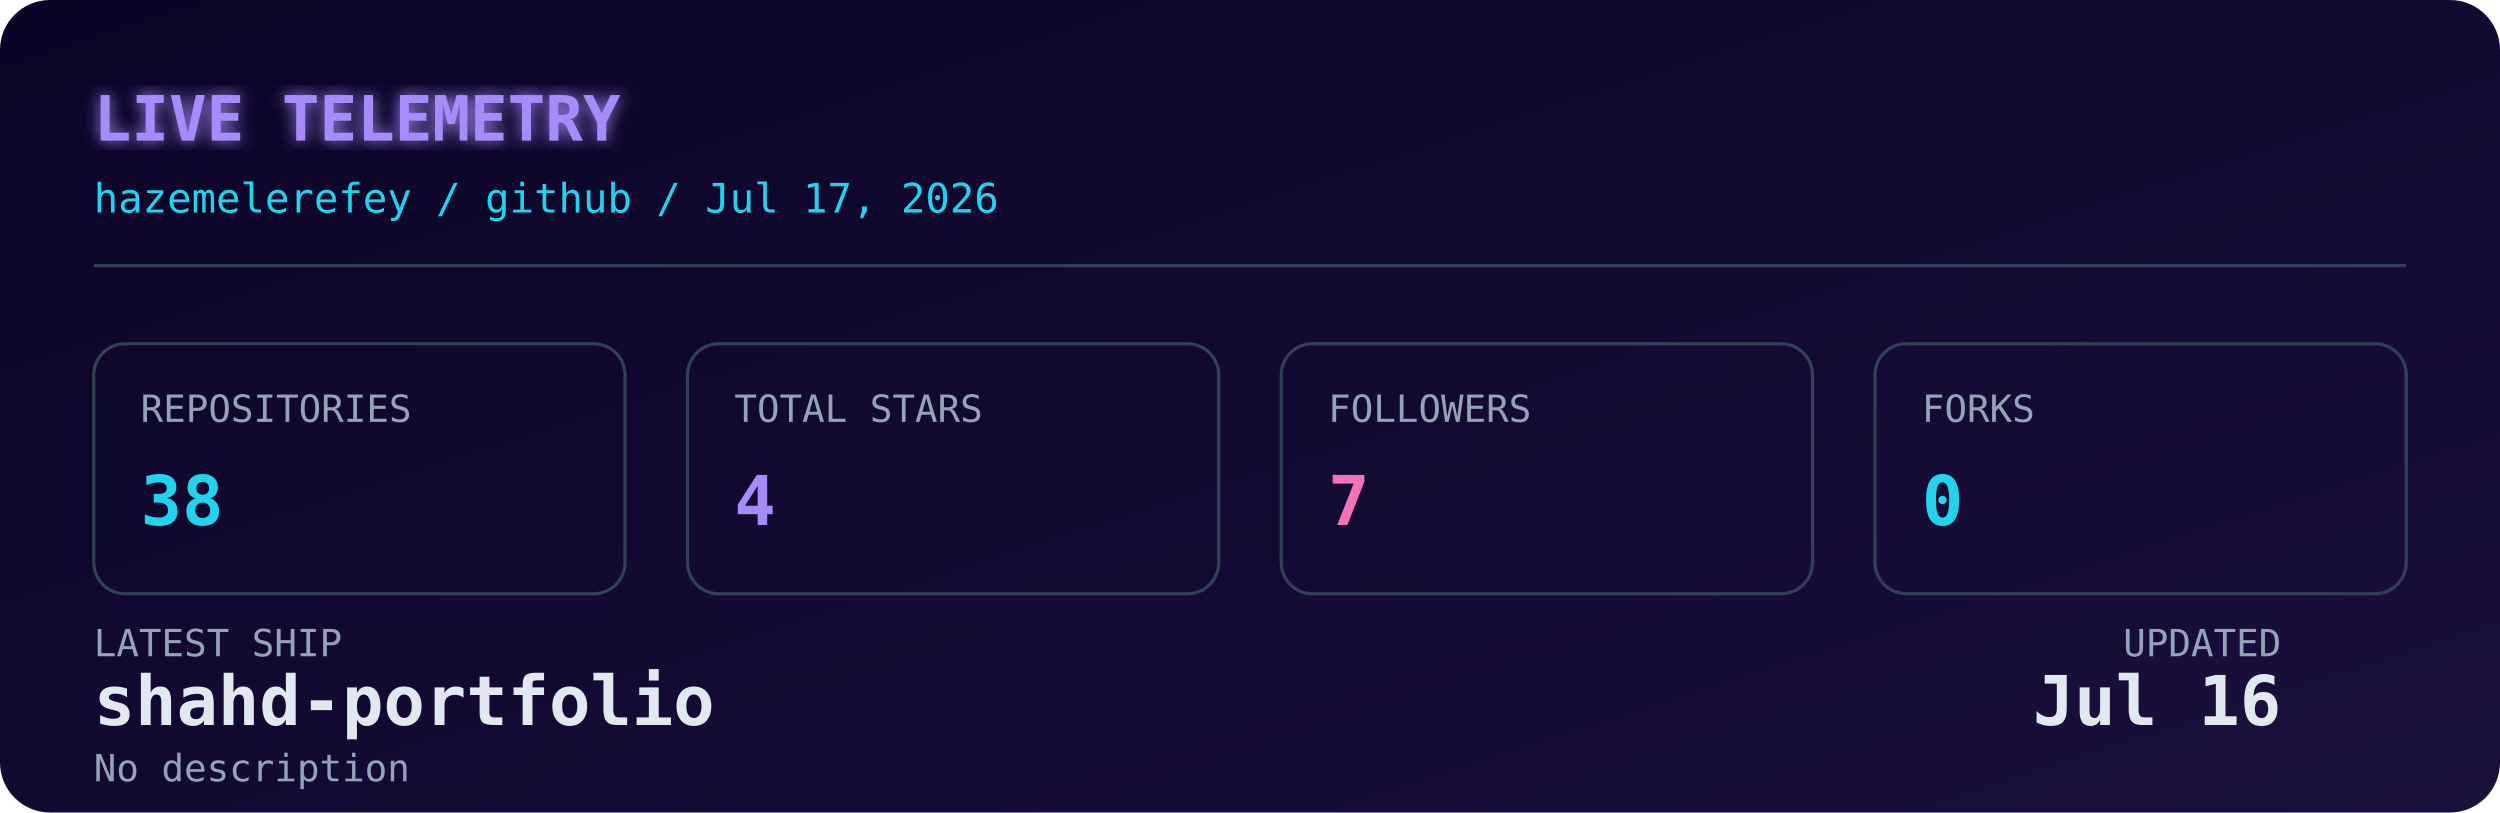
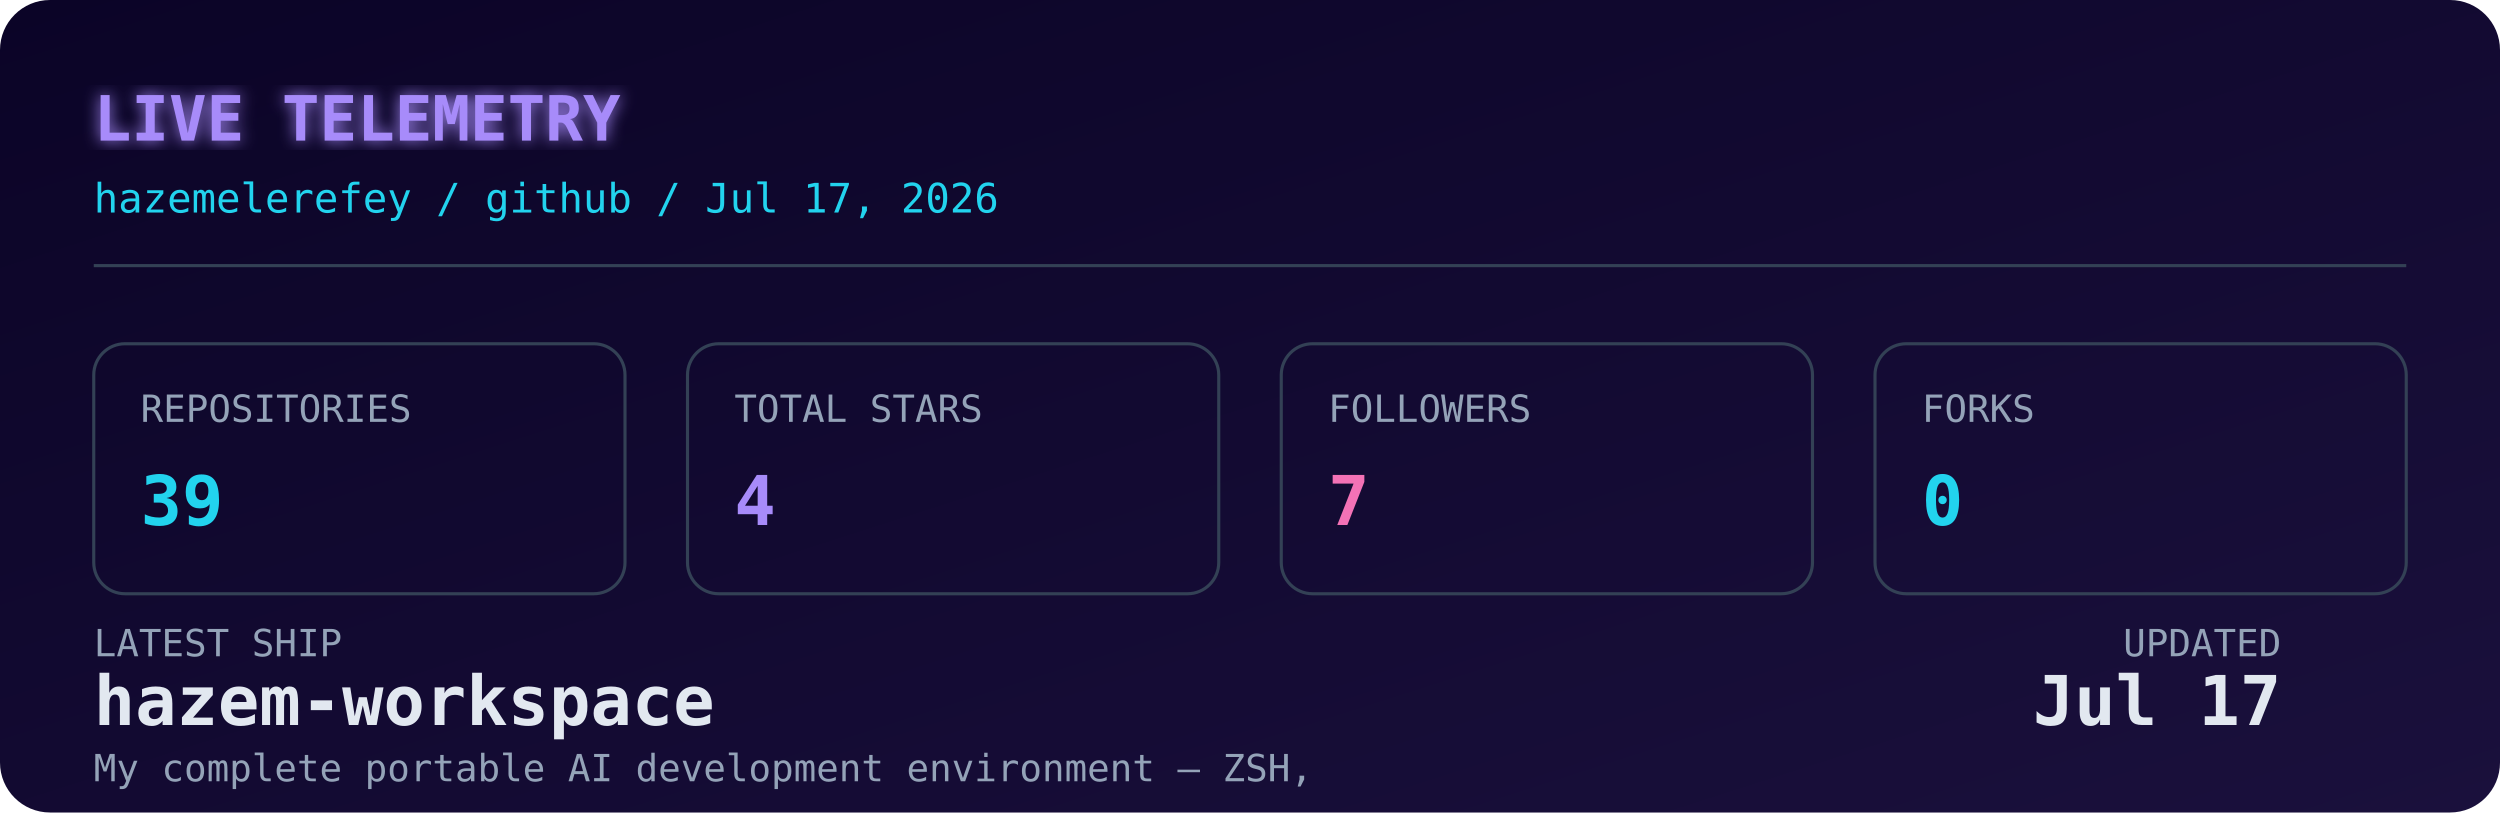
<svg xmlns="http://www.w3.org/2000/svg" width="800" height="260" viewBox="0 0 800 260" role="img" aria-label="Live GitHub dashboard for Hazem Elerefy">
  <defs>
    <linearGradient id="bg" x1="0" y1="0" x2="1" y2="1">
      <stop offset="0%" stop-color="#0b0427" />
      <stop offset="100%" stop-color="#1a103c" />
    </linearGradient>
    <filter id="glow" x="-20%" y="-20%" width="140%" height="140%">
      <feGaussianBlur stdDeviation="2.5" result="blur" />
      <feMerge>
        <feMergeNode in="blur" />
        <feMergeNode in="SourceGraphic" />
      </feMerge>
    </filter>
    <style>
      .mono { font-family: 'JetBrains Mono', 'SFMono-Regular', 'Fira Code', monospace; }
      .label { fill: #94a3b8; font-size: 12px; }
      .value { fill: #e2e8f0; font-size: 22px; font-weight: 700; }
      .accent { fill: #22d3ee; }
      .purple { fill: #a78bfa; }
      .pink { fill: #f472b6; }
      .title { fill: #a78bfa; font-size: 20px; font-weight: 700; }
      .subtitle { fill: #22d3ee; font-size: 13px; }
      .box { fill: none; stroke: #334155; stroke-width: 1; }
      @media (prefers-color-scheme: light) {
        .value { fill: #0f172a; }
        .label { fill: #475569; }
        .title { fill: #7c3aed; }
        .subtitle { fill: #0891b2; }
        .box { stroke: #cbd5e1; }
      }
    </style>
  </defs>
  <rect width="800" height="260" rx="16" fill="url(#bg)" />
  <text x="30" y="45" class="mono title" filter="url(#glow)">LIVE TELEMETRY</text>
  <text x="30" y="68" class="mono subtitle">hazemelerefey / github / Jul 17, 2026</text>
  <line x1="30" y1="85" x2="770" y2="85" stroke="#334155" stroke-width="1" />
  <g transform="translate(30, 110)">
    <rect width="170" height="80" rx="10" class="box" />
    <text x="15" y="25" class="mono label">REPOSITORIES</text>
-     <text x="15" y="58" class="mono value accent">38</text>
+     <text x="15" y="58" class="mono value accent">39</text>
  </g>
  <g transform="translate(220, 110)">
    <rect width="170" height="80" rx="10" class="box" />
    <text x="15" y="25" class="mono label">TOTAL STARS</text>
    <text x="15" y="58" class="mono value purple">4</text>
  </g>
  <g transform="translate(410, 110)">
    <rect width="170" height="80" rx="10" class="box" />
    <text x="15" y="25" class="mono label">FOLLOWERS</text>
    <text x="15" y="58" class="mono value pink">7</text>
  </g>
  <g transform="translate(600, 110)">
    <rect width="170" height="80" rx="10" class="box" />
    <text x="15" y="25" class="mono label">FORKS</text>
    <text x="15" y="58" class="mono value accent">0</text>
  </g>
  <g transform="translate(30, 210)">
    <text x="0" y="0" class="mono label">LATEST SHIP</text>
-     <text x="0" y="22" class="mono value" font-size="15" fill="#e2e8f0">shahd-portfolio</text>
-     <text x="0" y="40" class="mono label" font-size="11">No description</text>
+     <text x="0" y="22" class="mono value" font-size="15" fill="#e2e8f0">hazem-workspace</text>
+     <text x="0" y="40" class="mono label" font-size="11">My complete portable AI development environment — ZSH, </text>
    <text x="700" y="0" class="mono label" text-anchor="end">UPDATED</text>
-     <text x="700" y="22" class="mono value" font-size="15" text-anchor="end" fill="#e2e8f0">Jul 16</text>
+     <text x="700" y="22" class="mono value" font-size="15" text-anchor="end" fill="#e2e8f0">Jul 17</text>
  </g>
</svg>
